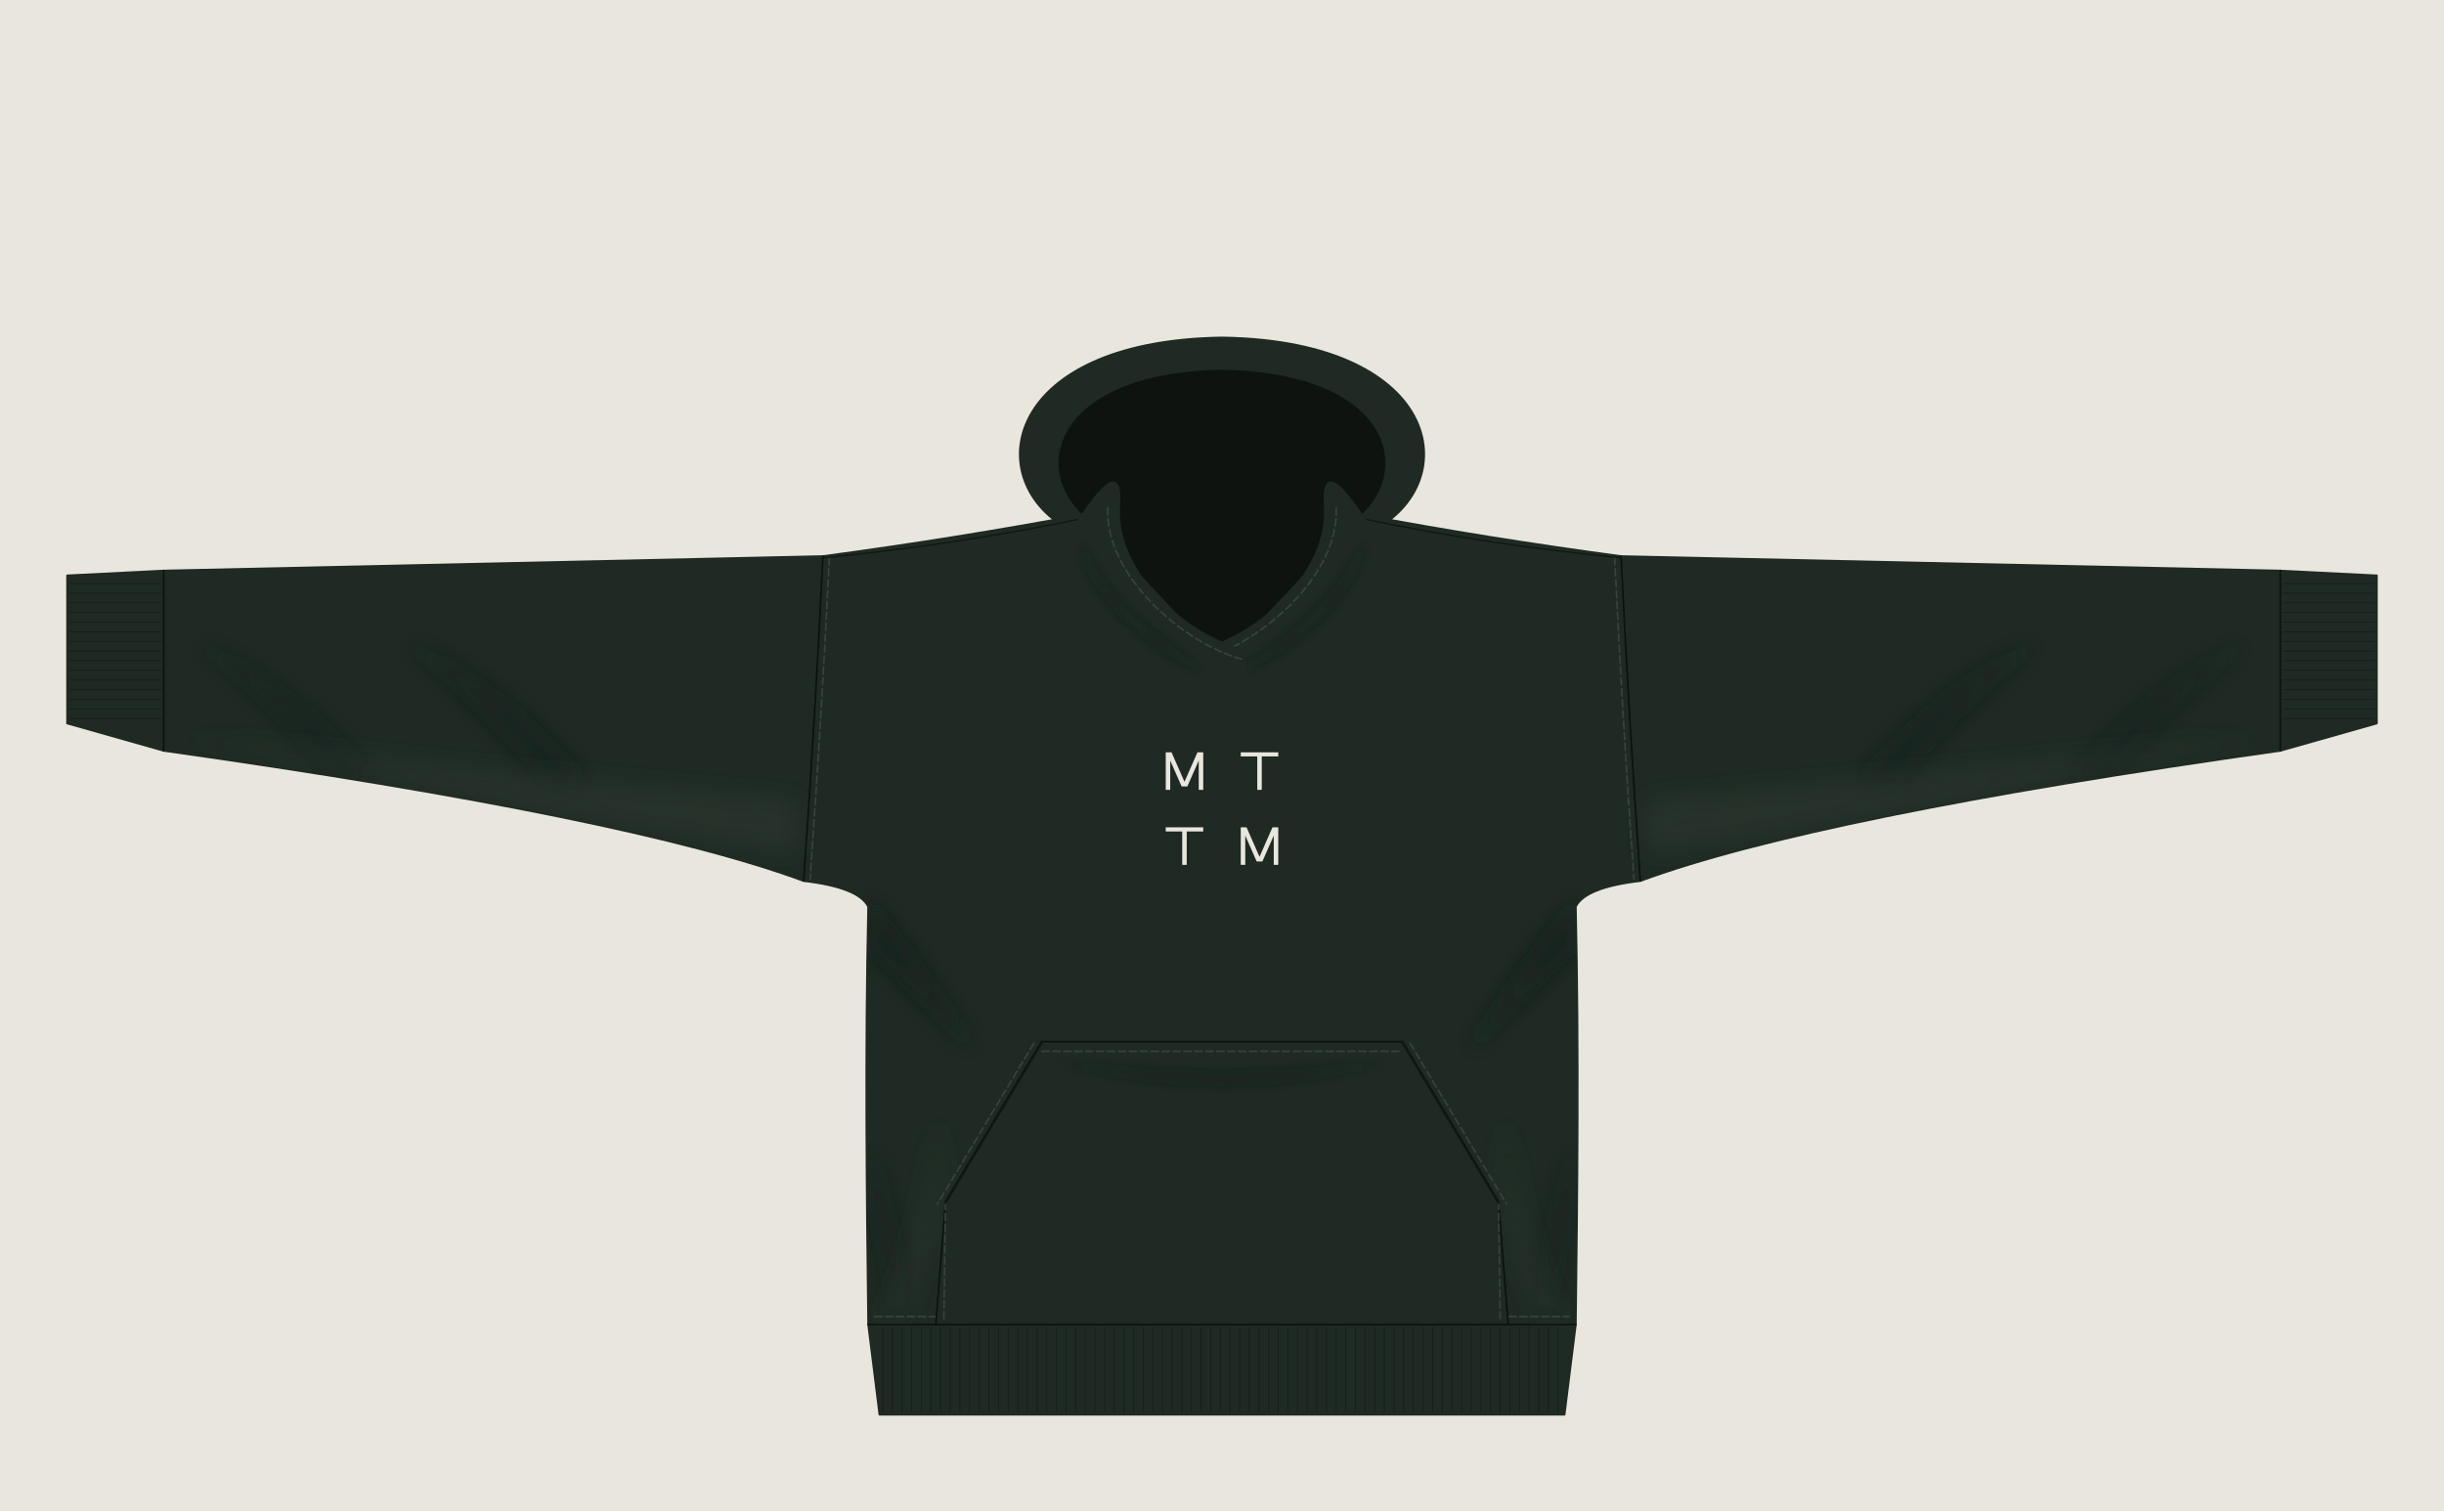
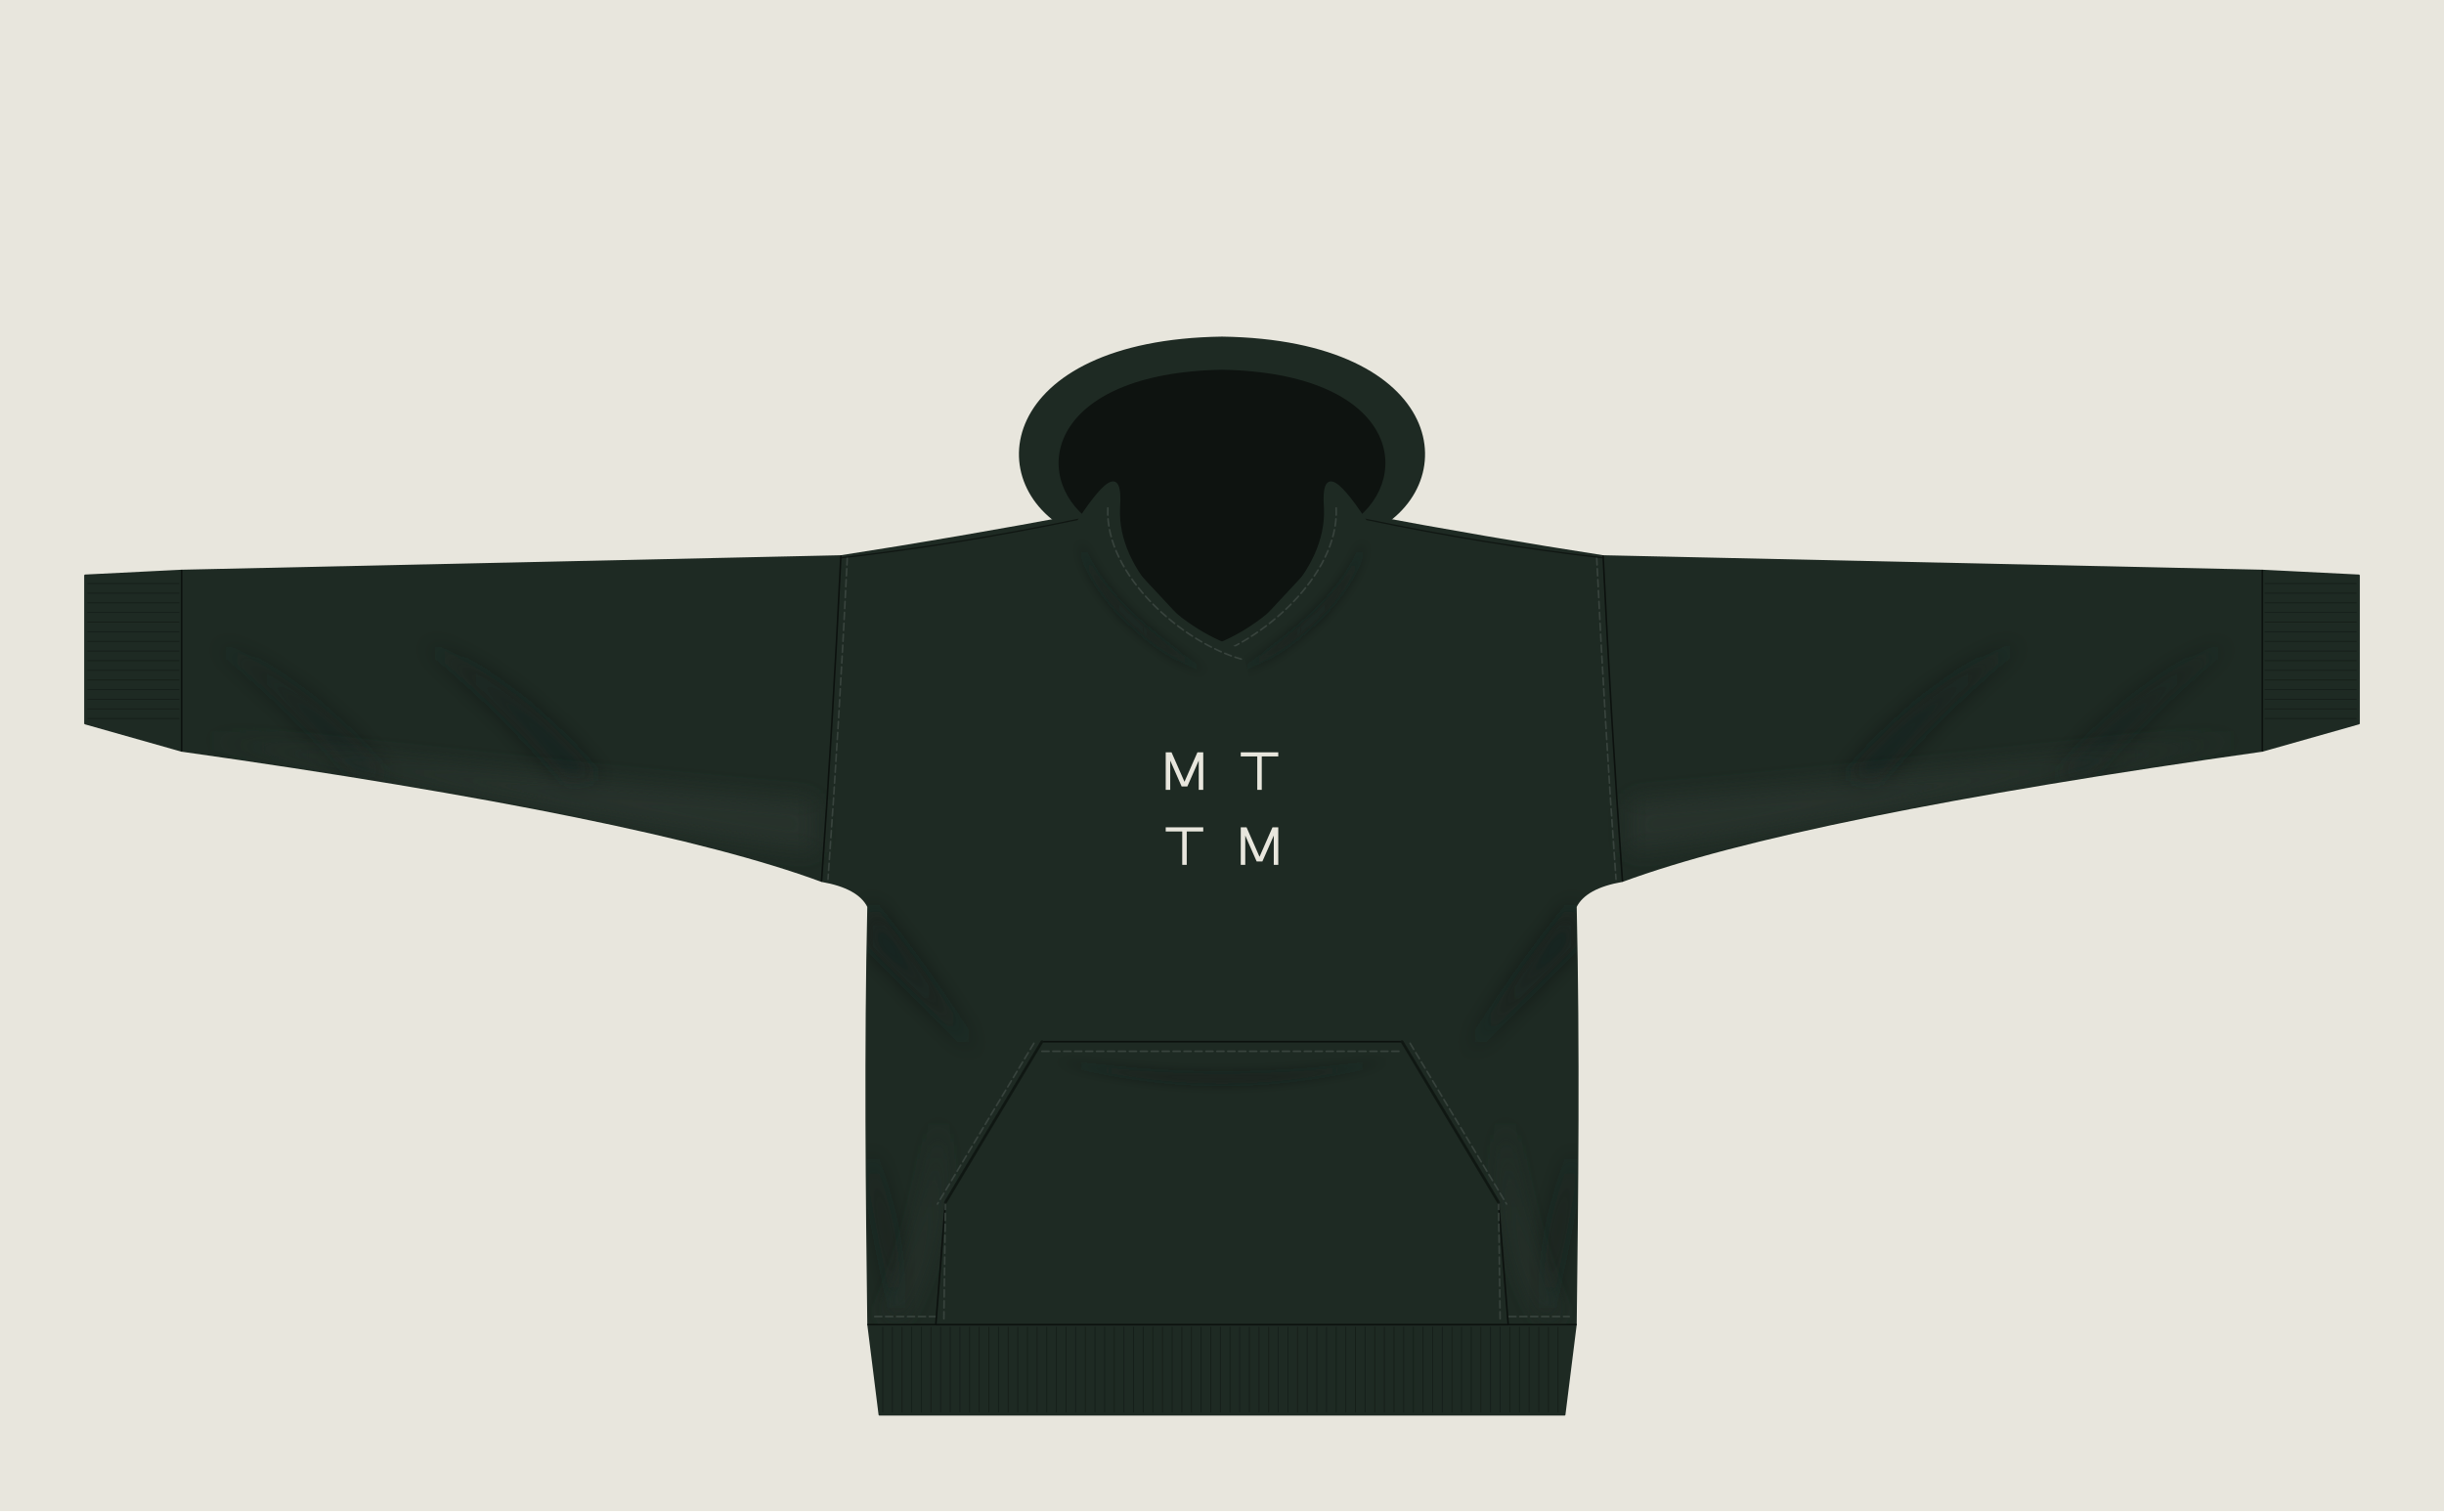
<svg xmlns="http://www.w3.org/2000/svg" viewBox="0 0 76.0 47.0" role="img" aria-label="MTTM mockup · hoodie · moss · front">
  <defs>
    <filter id="soft" x="-50%" y="-50%" width="200%" height="200%">
      <feGaussianBlur stdDeviation="0.35" />
    </filter>
    <filter id="softer" x="-50%" y="-50%" width="200%" height="200%">
      <feGaussianBlur stdDeviation="0.18" />
    </filter>
  </defs>
  <rect width="76.0" height="47.0" fill="#E8E6DD" />
  <path d="M 33.5 16.6 C 30.4 15.2 31.0 10.6 38.0 10.5 C 45.0 10.6 45.6 15.2 42.5 16.6 Z" fill="#1E2A23" stroke="#1E2A23" stroke-width="0.06" />
-   <path d="M 33.7 16.0 Q 29.7 16.75 25.59 17.3 L 5.09 17.75 L 5.09 23.35 Q 19.59 25.4 24.99 27.4 Q 26.7 27.6 27.0 28.2 C 26.9 32.6 26.95 37.2 27.0 41.2 L 49.0 41.2 C 49.05 37.2 49.1 32.6 49.0 28.2 Q 49.3 27.6 51.01 27.4 Q 56.41 25.4 70.91 23.35 L 70.91 17.75 L 50.41 17.3 Q 46.3 16.75 42.3 16.0 Z" fill="#1E2A23" stroke="#1E2A23" stroke-width="0.06" stroke-linejoin="round" />
-   <path d="M 5.09 17.75 L 2.09 17.9 L 2.09 22.5 L 5.09 23.35 Z" fill="#1E2A23" stroke="#1E2A23" stroke-width="0.06" stroke-linejoin="round" />
-   <path d="M 2.170 18.150 L 5.010 18.150 M 2.170 18.450 L 5.010 18.450 M 2.170 18.750 L 5.010 18.750 M 2.170 19.050 L 5.010 19.050 M 2.170 19.350 L 5.010 19.350 M 2.170 19.650 L 5.010 19.650 M 2.170 19.950 L 5.010 19.950 M 2.170 20.250 L 5.010 20.250 M 2.170 20.550 L 5.010 20.550 M 2.170 20.850 L 5.010 20.850 M 2.170 21.150 L 5.010 21.150 M 2.170 21.450 L 5.010 21.450 M 2.170 21.750 L 5.010 21.750 M 2.170 22.050 L 5.010 22.050 M 2.170 22.350 L 5.010 22.350" fill="none" stroke="#101713" stroke-width="0.03" stroke-linecap="round" stroke-linejoin="round" opacity="0.6" />
-   <path d="M 5.09 17.75 L 5.09 23.35" fill="none" stroke="#0C110E" stroke-width="0.05" stroke-linecap="round" stroke-linejoin="round" opacity="1.0" />
-   <path d="M 70.91 17.75 L 73.91 17.9 L 73.91 22.5 L 70.91 23.35 Z" fill="#1E2A23" stroke="#1E2A23" stroke-width="0.06" stroke-linejoin="round" />
-   <path d="M 70.990 18.150 L 73.830 18.150 M 70.990 18.450 L 73.830 18.450 M 70.990 18.750 L 73.830 18.750 M 70.990 19.050 L 73.830 19.050 M 70.990 19.350 L 73.830 19.350 M 70.990 19.650 L 73.830 19.650 M 70.990 19.950 L 73.830 19.950 M 70.990 20.250 L 73.830 20.250 M 70.990 20.550 L 73.830 20.550 M 70.990 20.850 L 73.830 20.850 M 70.990 21.150 L 73.830 21.150 M 70.990 21.450 L 73.830 21.450 M 70.990 21.750 L 73.830 21.750 M 70.990 22.050 L 73.830 22.050 M 70.990 22.350 L 73.830 22.350" fill="none" stroke="#101713" stroke-width="0.03" stroke-linecap="round" stroke-linejoin="round" opacity="0.6" />
-   <path d="M 70.91 17.75 L 70.91 23.35" fill="none" stroke="#0C110E" stroke-width="0.05" stroke-linecap="round" stroke-linejoin="round" opacity="1.0" />
+   <path d="M 33.7 16.0 Q 29.7 16.75 26.148 17.3 L 5.648 17.75 L 5.648 23.35 Q 20.148 25.4 25.548 27.4 Q 26.7 27.6 27.0 28.2 C 26.9 32.6 26.95 37.2 27.0 41.2 L 49.0 41.2 C 49.05 37.2 49.1 32.6 49.0 28.2 Q 49.3 27.6 50.452 27.4 Q 55.852 25.4 70.352 23.35 L 70.352 17.75 L 49.852 17.3 Q 46.3 16.75 42.3 16.0 Z" fill="#1E2A23" stroke="#1E2A23" stroke-width="0.06" stroke-linejoin="round" />
+   <path d="M 5.648 17.75 L 2.648 17.9 L 2.648 22.5 L 5.648 23.35 Z" fill="#1E2A23" stroke="#1E2A23" stroke-width="0.06" stroke-linejoin="round" />
+   <path d="M 2.728 18.150 L 5.568 18.150 M 2.728 18.450 L 5.568 18.450 M 2.728 18.750 L 5.568 18.750 M 2.728 19.050 L 5.568 19.050 M 2.728 19.350 L 5.568 19.350 M 2.728 19.650 L 5.568 19.650 M 2.728 19.950 L 5.568 19.950 M 2.728 20.250 L 5.568 20.250 M 2.728 20.550 L 5.568 20.550 M 2.728 20.850 L 5.568 20.850 M 2.728 21.150 L 5.568 21.150 M 2.728 21.450 L 5.568 21.450 M 2.728 21.750 L 5.568 21.750 M 2.728 22.050 L 5.568 22.050 M 2.728 22.350 L 5.568 22.350" fill="none" stroke="#101713" stroke-width="0.03" stroke-linecap="round" stroke-linejoin="round" opacity="0.6" />
+   <path d="M 5.648 17.75 L 5.648 23.35" fill="none" stroke="#0C110E" stroke-width="0.05" stroke-linecap="round" stroke-linejoin="round" opacity="1.0" />
+   <path d="M 70.352 17.75 L 73.352 17.9 L 73.352 22.5 L 70.352 23.35 Z" fill="#1E2A23" stroke="#1E2A23" stroke-width="0.06" stroke-linejoin="round" />
+   <path d="M 70.432 18.150 L 73.272 18.150 M 70.432 18.450 L 73.272 18.450 M 70.432 18.750 L 73.272 18.750 M 70.432 19.050 L 73.272 19.050 M 70.432 19.350 L 73.272 19.350 M 70.432 19.650 L 73.272 19.650 M 70.432 19.950 L 73.272 19.950 M 70.432 20.250 L 73.272 20.250 M 70.432 20.550 L 73.272 20.550 M 70.432 20.850 L 73.272 20.850 M 70.432 21.150 L 73.272 21.150 M 70.432 21.450 L 73.272 21.450 M 70.432 21.750 L 73.272 21.750 M 70.432 22.050 L 73.272 22.050 M 70.432 22.350 L 73.272 22.350" fill="none" stroke="#101713" stroke-width="0.03" stroke-linecap="round" stroke-linejoin="round" opacity="0.6" />
+   <path d="M 70.352 17.75 L 70.352 23.35" fill="none" stroke="#0C110E" stroke-width="0.05" stroke-linecap="round" stroke-linejoin="round" opacity="1.0" />
  <path d="M 27.0 41.2 L 49.0 41.2 L 48.65 44.0 L 27.35 44.0 Z" fill="#1E2A23" stroke="#1E2A23" stroke-width="0.06" stroke-linejoin="round" />
  <path d="M 27.450 41.280 L 27.450 43.920 M 27.750 41.280 L 27.750 43.920 M 28.050 41.280 L 28.050 43.920 M 28.350 41.280 L 28.350 43.920 M 28.650 41.280 L 28.650 43.920 M 28.950 41.280 L 28.950 43.920 M 29.250 41.280 L 29.250 43.920 M 29.550 41.280 L 29.550 43.920 M 29.850 41.280 L 29.850 43.920 M 30.150 41.280 L 30.150 43.920 M 30.450 41.280 L 30.450 43.920 M 30.750 41.280 L 30.750 43.920 M 31.050 41.280 L 31.050 43.920 M 31.350 41.280 L 31.350 43.920 M 31.650 41.280 L 31.650 43.920 M 31.950 41.280 L 31.950 43.920 M 32.250 41.280 L 32.250 43.920 M 32.550 41.280 L 32.550 43.920 M 32.850 41.280 L 32.850 43.920 M 33.150 41.280 L 33.150 43.920 M 33.450 41.280 L 33.450 43.920 M 33.750 41.280 L 33.750 43.920 M 34.050 41.280 L 34.050 43.920 M 34.350 41.280 L 34.350 43.920 M 34.650 41.280 L 34.650 43.920 M 34.950 41.280 L 34.950 43.920 M 35.250 41.280 L 35.250 43.920 M 35.550 41.280 L 35.550 43.920 M 35.850 41.280 L 35.850 43.920 M 36.150 41.280 L 36.150 43.920 M 36.450 41.280 L 36.450 43.920 M 36.750 41.280 L 36.750 43.920 M 37.050 41.280 L 37.050 43.920 M 37.350 41.280 L 37.350 43.920 M 37.650 41.280 L 37.650 43.920 M 37.950 41.280 L 37.950 43.920 M 38.250 41.280 L 38.250 43.920 M 38.550 41.280 L 38.550 43.920 M 38.850 41.280 L 38.850 43.920 M 39.150 41.280 L 39.150 43.920 M 39.450 41.280 L 39.450 43.920 M 39.750 41.280 L 39.750 43.920 M 40.050 41.280 L 40.050 43.920 M 40.350 41.280 L 40.350 43.920 M 40.650 41.280 L 40.650 43.920 M 40.950 41.280 L 40.950 43.920 M 41.250 41.280 L 41.250 43.920 M 41.550 41.280 L 41.550 43.920 M 41.850 41.280 L 41.850 43.920 M 42.150 41.280 L 42.150 43.920 M 42.450 41.280 L 42.450 43.920 M 42.750 41.280 L 42.750 43.920 M 43.050 41.280 L 43.050 43.920 M 43.350 41.280 L 43.350 43.920 M 43.650 41.280 L 43.650 43.920 M 43.950 41.280 L 43.950 43.920 M 44.250 41.280 L 44.250 43.920 M 44.550 41.280 L 44.550 43.920 M 44.850 41.280 L 44.850 43.920 M 45.150 41.280 L 45.150 43.920 M 45.450 41.280 L 45.450 43.920 M 45.750 41.280 L 45.750 43.920 M 46.050 41.280 L 46.050 43.920 M 46.350 41.280 L 46.350 43.920 M 46.650 41.280 L 46.650 43.920 M 46.950 41.280 L 46.950 43.920 M 47.250 41.280 L 47.250 43.920 M 47.550 41.280 L 47.550 43.920 M 47.850 41.280 L 47.850 43.920 M 48.150 41.280 L 48.150 43.920 M 48.450 41.280 L 48.450 43.920" fill="none" stroke="#101713" stroke-width="0.03" stroke-linecap="round" stroke-linejoin="round" opacity="0.6" />
  <path d="M 27.0 41.2 L 49.0 41.2" fill="none" stroke="#0C110E" stroke-width="0.05" stroke-linecap="round" stroke-linejoin="round" opacity="1.0" />
  <clipPath id="hoodclip">
-     <path d="M 33.7 16.0 Q 29.7 16.75 25.59 17.3 L 5.09 17.75 L 5.09 23.35 Q 19.59 25.4 24.99 27.4 Q 26.7 27.6 27.0 28.2 C 26.9 32.6 26.95 37.2 27.0 41.2 L 49.0 41.2 C 49.05 37.2 49.1 32.6 49.0 28.2 Q 49.3 27.6 51.01 27.4 Q 56.41 25.4 70.91 23.35 L 70.91 17.75 L 50.41 17.3 Q 46.3 16.75 42.3 16.0 Z" />
+     <path d="M 33.7 16.0 Q 29.7 16.75 26.148 17.3 L 5.648 17.75 L 5.648 23.35 Q 20.148 25.4 25.548 27.4 Q 26.7 27.6 27.0 28.2 C 26.9 32.6 26.95 37.2 27.0 41.2 L 49.0 41.2 C 49.05 37.2 49.1 32.6 49.0 28.2 Q 49.3 27.6 50.452 27.4 Q 55.852 25.4 70.352 23.35 L 70.352 17.75 L 49.852 17.3 Q 46.3 16.75 42.3 16.0 Z" />
  </clipPath>
  <g clip-path="url(#hoodclip)">
    <path d="M 27.0 28.0 Q 28.8 30.2 30.4 32.8 Q 28.6 31.0 27.0 29.4 Z" fill="#101713" opacity="0.55" filter="url(#soft)" />
    <path d="M 27.0 35.7 Q 28.2 38.6 27.9 41.2 Q 27.3 38.4 27.0 36.6 Z" fill="#101713" opacity="0.45" filter="url(#soft)" />
-     <path d="M 18.09 24.2 Q 15.59 21.2 12.59 20.0 Q 15.09 22.0 17.09 24.4 Z" fill="#101713" opacity="0.5" filter="url(#soft)" />
-     <path d="M 11.59 24.2 Q 9.09 21.2 6.09 20.0 Q 8.59 22.0 10.59 24.4 Z" fill="#101713" opacity="0.4" filter="url(#soft)" />
-     <path d="M 24.79 24.9 Q 19.59 24.5 5.69 22.95 Q 19.59 25.9 24.79 26.5 Z" fill="#2E3932" opacity="0.55" filter="url(#soft)" />
+     <path d="M 18.648 24.2 Q 16.148 21.2 13.148 20.0 Q 15.648 22.0 17.648 24.4 Z" fill="#101713" opacity="0.5" filter="url(#soft)" />
+     <path d="M 12.148 24.2 Q 9.648 21.2 6.648 20.0 Q 9.148 22.0 11.148 24.4 Z" fill="#101713" opacity="0.4" filter="url(#soft)" />
+     <path d="M 25.348 24.9 Q 20.148 24.5 6.248 22.95 Q 20.148 25.9 25.348 26.5 Z" fill="#2E3932" opacity="0.55" filter="url(#soft)" />
    <path d="M 28.0 41.0 Q 29.5 38.2 29.2 34.8 Q 28.8 38.2 27.5 41.0 Z" fill="#2E3932" opacity="0.5" filter="url(#soft)" />
    <path d="M 49.0 28.0 Q 47.2 30.2 45.6 32.8 Q 47.4 31.0 49.0 29.4 Z" fill="#101713" opacity="0.55" filter="url(#soft)" />
    <path d="M 49.0 35.7 Q 47.8 38.6 48.1 41.2 Q 48.7 38.4 49.0 36.6 Z" fill="#101713" opacity="0.45" filter="url(#soft)" />
-     <path d="M 57.91 24.2 Q 60.41 21.2 63.41 20.0 Q 60.91 22.0 58.91 24.4 Z" fill="#101713" opacity="0.5" filter="url(#soft)" />
-     <path d="M 64.41 24.2 Q 66.91 21.2 69.91 20.0 Q 67.41 22.0 65.41 24.4 Z" fill="#101713" opacity="0.4" filter="url(#soft)" />
-     <path d="M 51.21 24.9 Q 56.41 24.5 70.31 22.95 Q 56.41 25.9 51.21 26.5 Z" fill="#2E3932" opacity="0.55" filter="url(#soft)" />
+     <path d="M 57.352 24.2 Q 59.852 21.2 62.852 20.0 Q 60.352 22.0 58.352 24.4 Z" fill="#101713" opacity="0.5" filter="url(#soft)" />
+     <path d="M 63.852 24.2 Q 66.352 21.2 69.352 20.0 Q 66.852 22.0 64.852 24.4 Z" fill="#101713" opacity="0.4" filter="url(#soft)" />
+     <path d="M 50.652 24.9 Q 55.852 24.5 69.752 22.95 Q 55.852 25.9 50.652 26.5 Z" fill="#2E3932" opacity="0.55" filter="url(#soft)" />
    <path d="M 48.0 41.0 Q 46.5 38.2 46.8 34.8 Q 47.2 38.2 48.5 41.0 Z" fill="#2E3932" opacity="0.5" filter="url(#soft)" />
  </g>
-   <path d="M 25.59 17.3 Q 25.34 22.5 24.99 27.4" fill="none" stroke="#0C110E" stroke-width="0.05" stroke-linecap="round" stroke-linejoin="round" opacity="1.0" />
-   <path d="M 25.79 17.35 Q 25.54 22.5 25.19 27.35" fill="none" stroke="#3B4640" stroke-width="0.05" stroke-dasharray="0.22 0.12" stroke-linecap="round" opacity="0.9" />
-   <path d="M 33.55 16.15 Q 29.7 16.95 25.59 17.35" fill="none" stroke="#0C110E" stroke-width="0.04" stroke-linecap="round" stroke-linejoin="round" opacity="0.8" />
-   <path d="M 50.41 17.3 Q 50.66 22.5 51.01 27.4" fill="none" stroke="#0C110E" stroke-width="0.05" stroke-linecap="round" stroke-linejoin="round" opacity="1.0" />
-   <path d="M 50.21 17.35 Q 50.46 22.5 50.81 27.35" fill="none" stroke="#3B4640" stroke-width="0.05" stroke-dasharray="0.22 0.12" stroke-linecap="round" opacity="0.9" />
-   <path d="M 42.45 16.15 Q 46.3 16.95 50.41 17.35" fill="none" stroke="#0C110E" stroke-width="0.04" stroke-linecap="round" stroke-linejoin="round" opacity="0.8" />
+   <path d="M 26.148 17.3 Q 25.898 22.5 25.548 27.4" fill="none" stroke="#0C110E" stroke-width="0.05" stroke-linecap="round" stroke-linejoin="round" opacity="1.0" />
+   <path d="M 26.348 17.35 Q 26.098 22.5 25.748 27.35" fill="none" stroke="#3B4640" stroke-width="0.05" stroke-dasharray="0.22 0.12" stroke-linecap="round" opacity="0.9" />
+   <path d="M 33.55 16.15 Q 29.7 16.95 26.148 17.35" fill="none" stroke="#0C110E" stroke-width="0.04" stroke-linecap="round" stroke-linejoin="round" opacity="0.8" />
+   <path d="M 49.852 17.3 Q 50.102 22.5 50.452 27.4" fill="none" stroke="#0C110E" stroke-width="0.05" stroke-linecap="round" stroke-linejoin="round" opacity="1.0" />
+   <path d="M 49.652 17.35 Q 49.902 22.5 50.252 27.35" fill="none" stroke="#3B4640" stroke-width="0.05" stroke-dasharray="0.22 0.12" stroke-linecap="round" opacity="0.9" />
+   <path d="M 42.45 16.15 Q 46.3 16.95 49.852 17.35" fill="none" stroke="#0C110E" stroke-width="0.04" stroke-linecap="round" stroke-linejoin="round" opacity="0.8" />
  <path d="M 27.2 40.95 L 48.8 40.95" fill="none" stroke="#3B4640" stroke-width="0.05" stroke-dasharray="0.22 0.12" stroke-linecap="round" opacity="0.9" />
  <path d="M 32.4 32.4 L 43.6 32.4 L 46.6 37.4 L 46.9 41.2 L 29.1 41.2 L 29.4 37.4 Z" fill="#1E2A23" stroke="#0C110E" stroke-width="0.05" stroke-linejoin="round" />
  <path d="M 32.8 33.0 Q 38.0 33.8 43.2 33.0 Q 38.0 34.4 32.8 33.0 Z" fill="#101713" opacity="0.45" filter="url(#softer)" />
  <path d="M 32.4 32.7 L 43.6 32.7" fill="none" stroke="#3B4640" stroke-width="0.05" stroke-dasharray="0.22 0.12" stroke-linecap="round" opacity="0.9" />
  <path d="M 32.15 32.45 L 29.15 37.45" fill="none" stroke="#3B4640" stroke-width="0.05" stroke-dasharray="0.22 0.12" stroke-linecap="round" opacity="0.9" />
  <path d="M 29.4 37.4 L 29.35 41.1" fill="none" stroke="#3B4640" stroke-width="0.05" stroke-dasharray="0.22 0.12" stroke-linecap="round" opacity="0.9" />
  <path d="M 32.4 32.4 L 29.4 37.4" fill="none" stroke="#101713" stroke-width="0.09" stroke-linecap="round" stroke-linejoin="round" opacity="0.9" />
  <path d="M 43.85 32.45 L 46.85 37.45" fill="none" stroke="#3B4640" stroke-width="0.05" stroke-dasharray="0.22 0.12" stroke-linecap="round" opacity="0.9" />
  <path d="M 46.6 37.4 L 46.65 41.1" fill="none" stroke="#3B4640" stroke-width="0.05" stroke-dasharray="0.22 0.12" stroke-linecap="round" opacity="0.9" />
  <path d="M 43.6 32.4 L 46.6 37.4" fill="none" stroke="#101713" stroke-width="0.09" stroke-linecap="round" stroke-linejoin="round" opacity="0.9" />
  <path d="M 33.9 16.2 C 32.0 14.8 32.6 11.6 38.0 11.5 C 43.4 11.6 44.0 14.8 42.1 16.2 L 38.0 20.6 Z" fill="#0E1310" />
  <path d="M 42.6 16.4 C 42.6 18.6 39.6 21.0 37.1 21.4 L 37.4 20.2 C 39.2 19.7 41.3 17.8 41.2 15.8 C 41.1 14.4 41.7 15.0 42.6 16.4 Z" fill="#1E2A23" stroke="#1E2A23" stroke-width="0.06" stroke-linejoin="round" />
  <path d="M 41.55 15.8 C 41.65 17.9 39.2 20.0 37.4 20.5" fill="none" stroke="#3B4640" stroke-width="0.05" stroke-dasharray="0.22 0.12" stroke-linecap="round" opacity="0.9" />
  <path d="M 42.4 16.8 C 42.3 18.4 40.2 20.3 38.5 20.9 C 40.0 19.9 41.9 18.4 42.4 16.8 Z" fill="#101713" opacity="0.5" filter="url(#softer)" />
  <path d="M 33.4 16.4 C 33.4 18.6 36.4 21.0 38.9 21.4 L 38.6 20.2 C 36.8 19.7 34.7 17.8 34.8 15.8 C 34.9 14.4 34.3 15.0 33.4 16.4 Z" fill="#1E2A23" stroke="#1E2A23" stroke-width="0.06" stroke-linejoin="round" />
  <path d="M 34.45 15.8 C 34.35 17.9 36.8 20.0 38.6 20.5" fill="none" stroke="#3B4640" stroke-width="0.05" stroke-dasharray="0.22 0.12" stroke-linecap="round" opacity="0.9" />
  <path d="M 33.6 16.8 C 33.7 18.4 35.8 20.3 37.5 20.9 C 36.0 19.9 34.1 18.4 33.6 16.8 Z" fill="#101713" opacity="0.5" filter="url(#softer)" />
  <svg x="36.25" y="23.4" width="3.5" height="3.5" viewBox="-50 0 300 300" role="img" aria-label="MTTM monogram">
    <path fill="#E8E6DD" d="M-50 100H-38V21.93L-7.61 91H7.61L38 21.93V100H50V0H34.54L0 78.5L-34.54 0H-50Z M150 11H194V100H206V11H250V0H150Z M-50 211H-6V300H6V211H50V200H-50Z M150 300H162V221.93L192.39 291H207.61L238 221.93V300H250V200H234.54L200 278.5L165.46 200H150Z" />
  </svg>
</svg>
